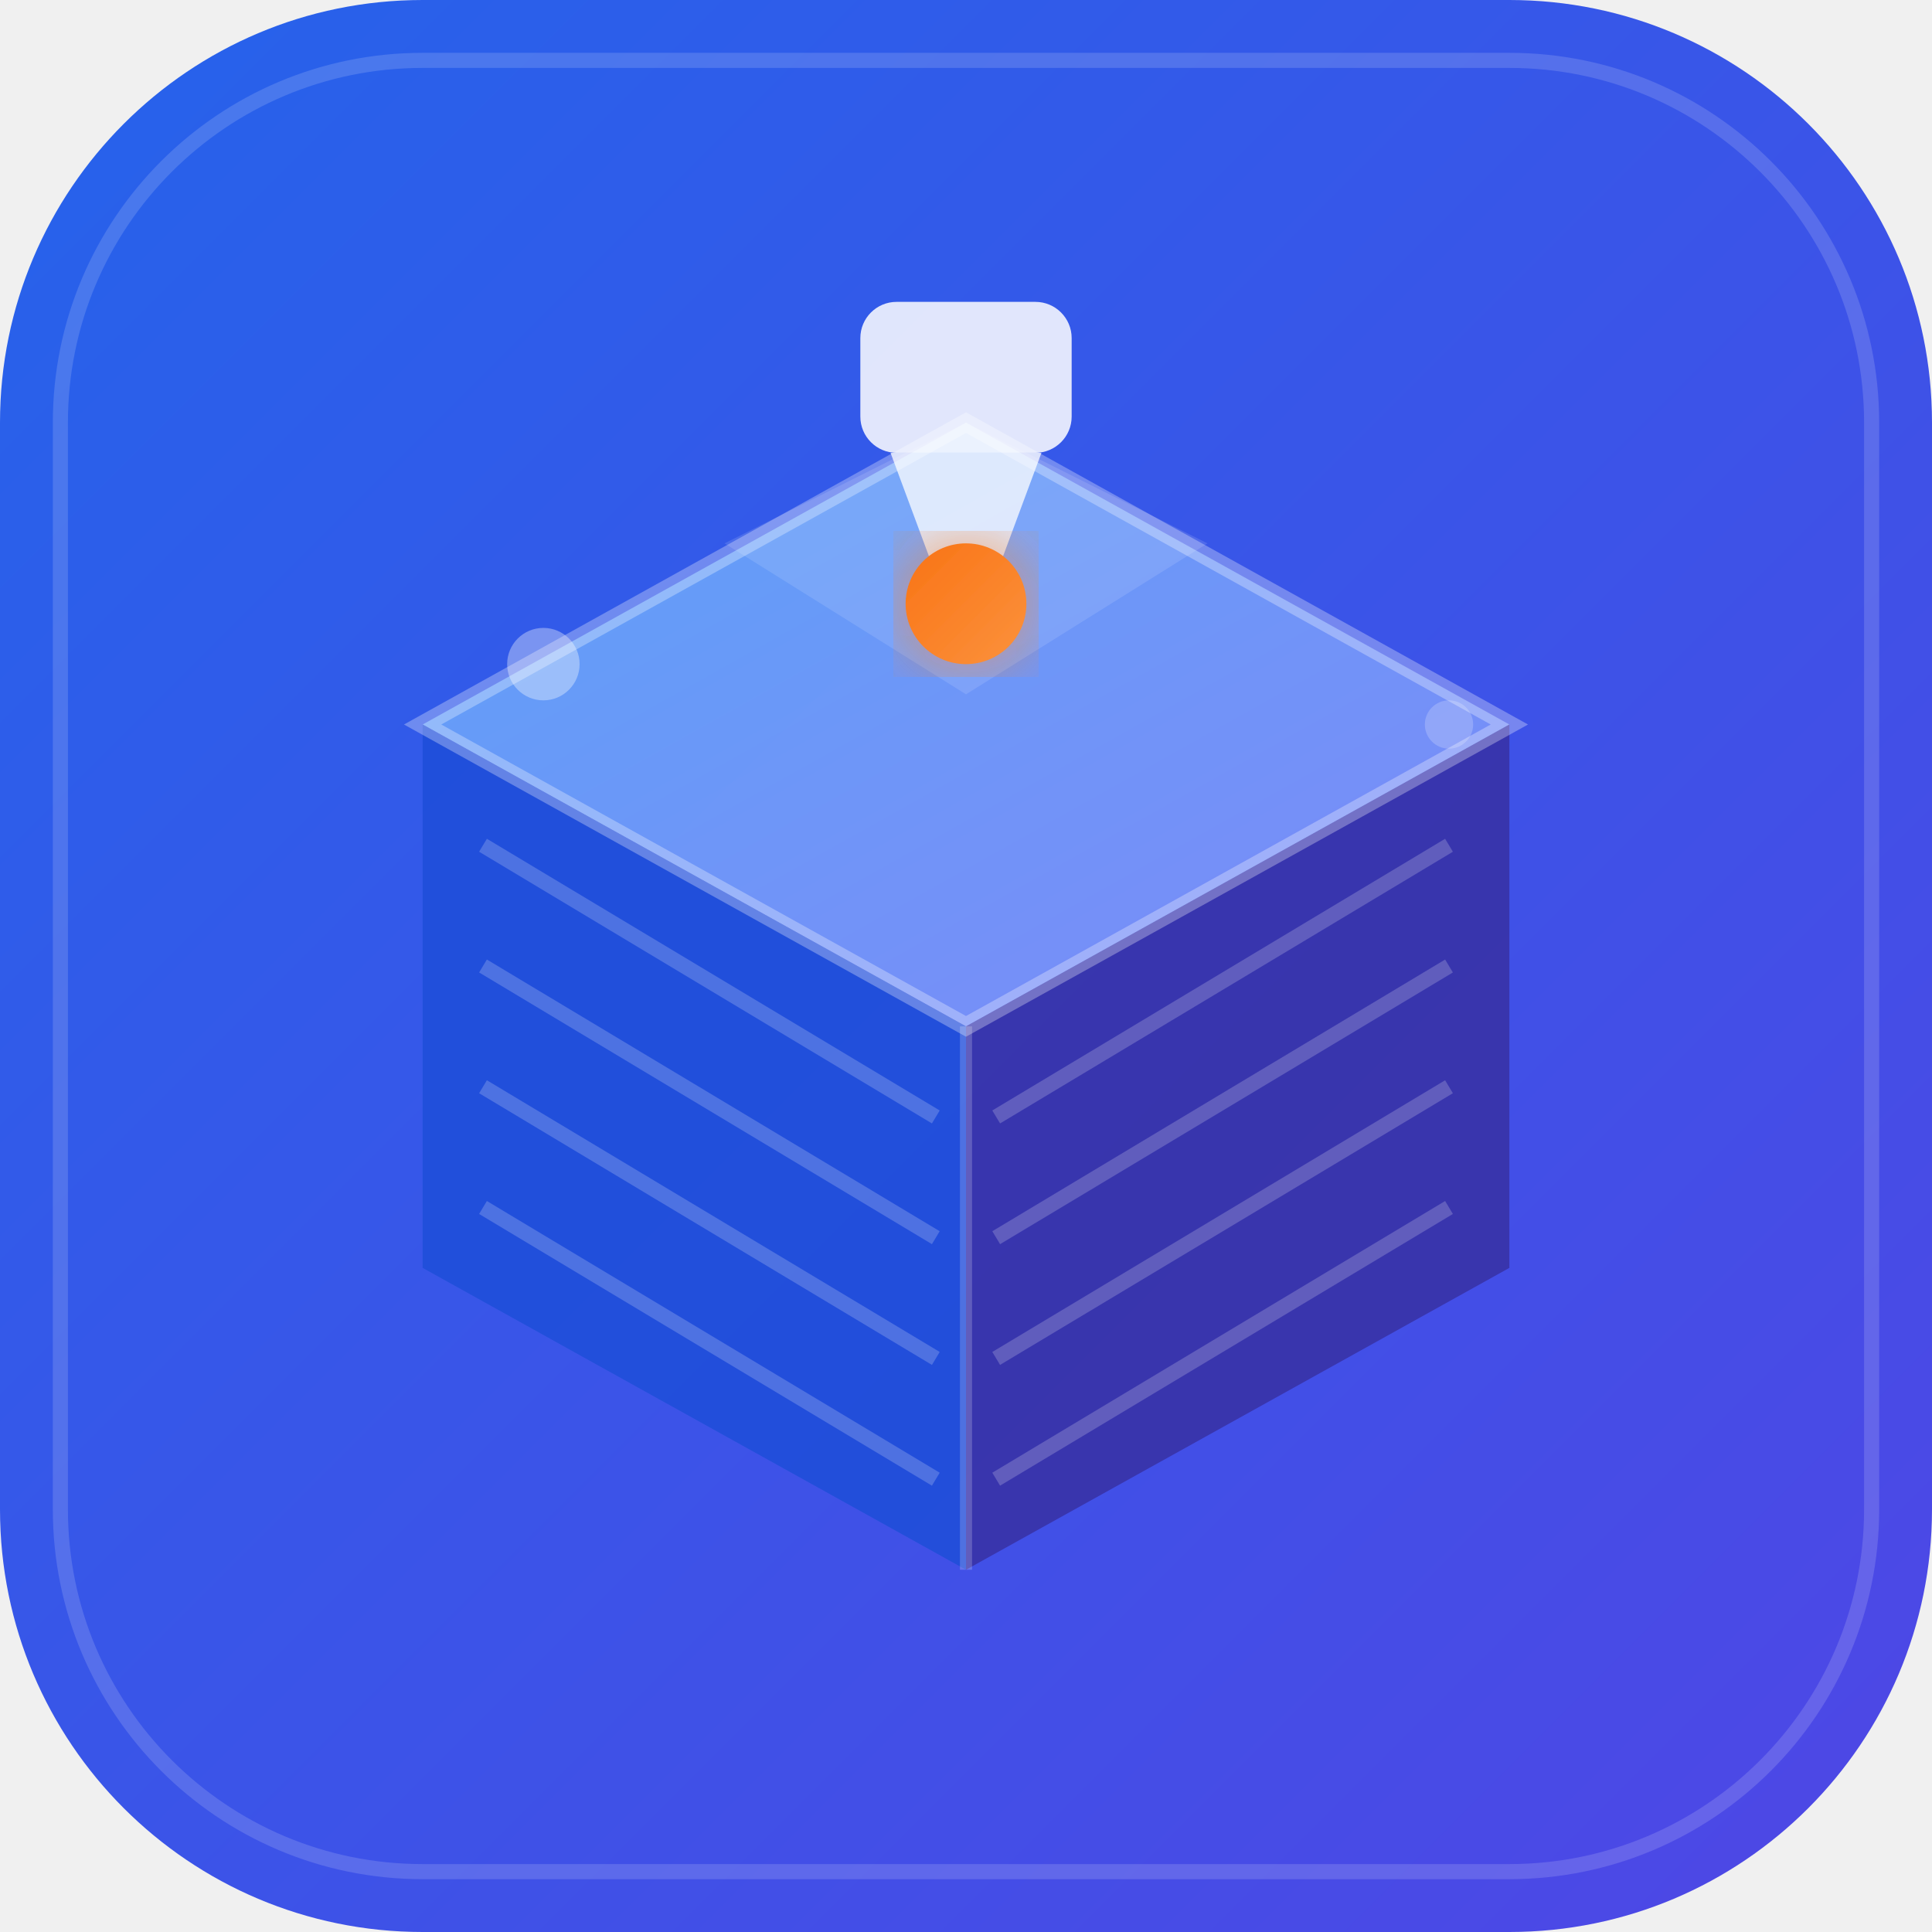
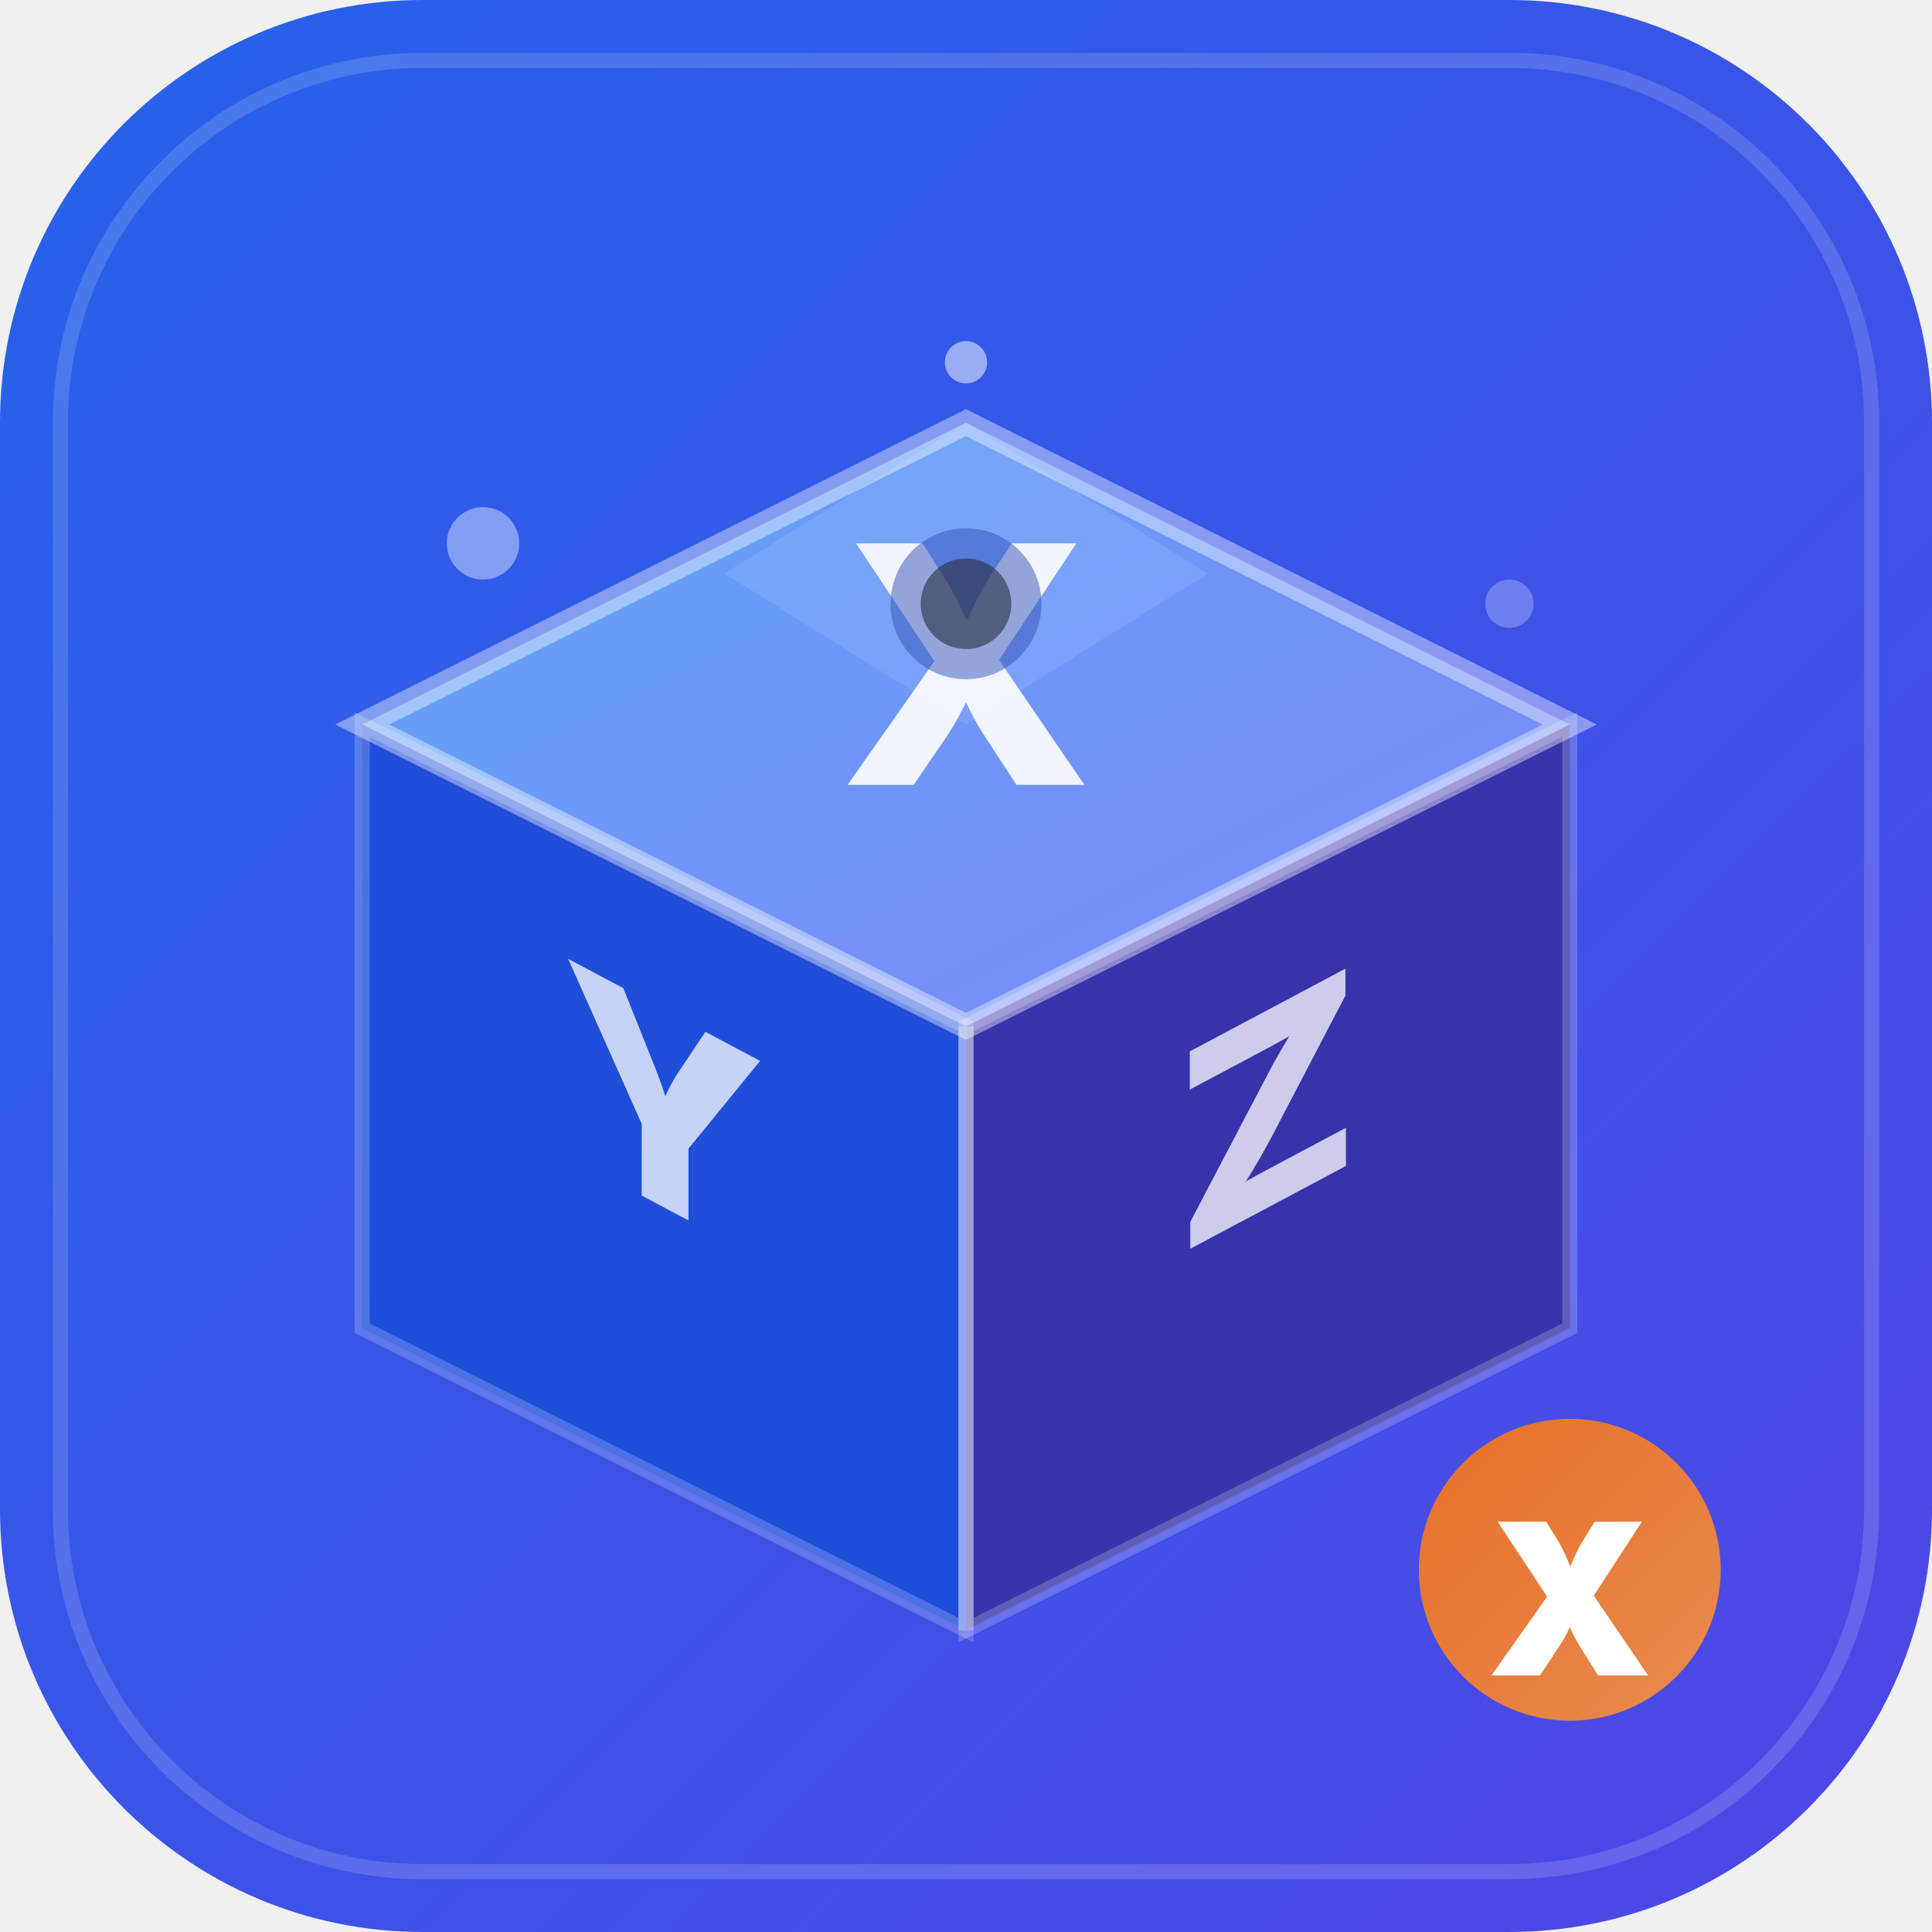
<svg xmlns="http://www.w3.org/2000/svg" viewBox="0 0 64 64" fill="none">
  <defs>
    <linearGradient id="bg" x1="0%" y1="0%" x2="100%" y2="100%">
      <stop offset="0%" stop-color="#2563EB" />
      <stop offset="100%" stop-color="#4F46E5" />
    </linearGradient>
    <linearGradient id="top" x1="0%" y1="0%" x2="100%" y2="100%">
      <stop offset="0%" stop-color="#60A5FA" />
      <stop offset="100%" stop-color="#818CF8" />
    </linearGradient>
    <linearGradient id="orange" x1="0%" y1="0%" x2="100%" y2="100%">
      <stop offset="0%" stop-color="#F97316" />
      <stop offset="100%" stop-color="#FB923C" />
    </linearGradient>
-     <filter id="gl">
-       <feGaussianBlur stdDeviation="1.5" result="b" />
-       <feMerge>
-         <feMergeNode in="b" />
-         <feMergeNode in="SourceGraphic" />
-       </feMerge>
-     </filter>
  </defs>
  <rect width="64" height="64" rx="14" fill="url(#bg)" />
  <rect x="2" y="2" width="60" height="60" rx="12" fill="none" stroke="white" stroke-width="0.5" opacity="0.15" />
-   <g transform="translate(32, 28)">
-     <path d="M0 -14 L18 -4 L0 6 L-18 -4 Z" fill="url(#top)" opacity="0.95" />
-     <path d="M-18 -4 L0 6 L0 24 L-18 14 Z" fill="#1D4ED8" opacity="0.85" />
-     <path d="M18 -4 L0 6 L0 24 L18 14 Z" fill="#3730A3" opacity="0.85" />
-     <path d="M0 -14 L18 -4 L0 6 L-18 -4 Z" fill="none" stroke="white" stroke-width="0.6" opacity="0.3" />
-     <line x1="0" y1="6" x2="0" y2="24" stroke="white" stroke-width="0.4" opacity="0.2" />
-     <g opacity="0.2" stroke="white" stroke-width="0.5">
-       <line x1="-16" y1="0" x2="-1" y2="9" />
-       <line x1="-16" y1="4" x2="-1" y2="13" />
-       <line x1="-16" y1="8" x2="-1" y2="17" />
-       <line x1="-16" y1="12" x2="-1" y2="21" />
-       <line x1="16" y1="0" x2="1" y2="9" />
-       <line x1="16" y1="4" x2="1" y2="13" />
-       <line x1="16" y1="8" x2="1" y2="17" />
-       <line x1="16" y1="12" x2="1" y2="21" />
+   <g transform="translate(32, 30)">
+     <path d="M0 -16 L20 -6 L0 4 L-20 -6 Z" fill="url(#top)" opacity="0.95" />
+     <path d="M-20 -6 L0 4 L0 24 L-20 14 Z" fill="#1D4ED8" opacity="0.9" />
+     <path d="M20 -6 L0 4 L0 24 L20 14 Z" fill="#3730A3" opacity="0.9" />
+     <path d="M0 -16 L20 -6 L0 4 L-20 -6 Z" fill="none" stroke="white" stroke-width="0.8" opacity="0.4" />
+     <path d="M-20 -6 L0 4 L0 24 L-20 14 Z" fill="none" stroke="white" stroke-width="0.5" opacity="0.2" />
+     <path d="M20 -6 L0 4 L0 24 L20 14 Z" fill="none" stroke="white" stroke-width="0.5" opacity="0.2" />
+     <line x1="0" y1="4" x2="0" y2="24" stroke="white" stroke-width="0.5" opacity="0.25" />
+     <text x="0" y="-4" font-family="Inter, Arial, sans-serif" font-size="11" font-weight="800" text-anchor="middle" fill="white" opacity="0.9">X</text>
+     <g transform="translate(-10, 10) skewY(28)">
+       <text x="0" y="0" font-family="Inter, Arial, sans-serif" font-size="9" font-weight="800" text-anchor="middle" fill="white" opacity="0.75">Y</text>
    </g>
-     <path d="M-8 -10 L0 -5 L8 -10 L0 -14 Z" fill="white" opacity="0.12" />
+     <g transform="translate(10, 10) skewY(-28)">
+       <text x="0" y="0" font-family="Inter, Arial, sans-serif" font-size="9" font-weight="800" text-anchor="middle" fill="white" opacity="0.75">Z</text>
+     </g>
+     <circle cx="0" cy="-10" r="2.5" fill="#1E40AF" opacity="0.5" />
+     <circle cx="0" cy="-10" r="1.5" fill="#0F172A" opacity="0.6" />
+     <path d="M-8 -11 L0 -6 L8 -11 L0 -16 Z" fill="white" opacity="0.1" />
  </g>
-   <g transform="translate(32, 10)">
-     <rect x="-3.5" y="0" width="7" height="5" rx="1.2" fill="white" opacity="0.85" />
-     <polygon points="-2.5,5 2.5,5 1.2,8.5 -1.2,8.5" fill="white" opacity="0.75" />
-     <circle cx="0" cy="10" r="2" fill="url(#orange)" filter="url(#gl)" />
-   </g>
-   <circle cx="18" cy="22" r="1.2" fill="white" opacity="0.35" />
-   <circle cx="48" cy="24" r="0.8" fill="white" opacity="0.2" />
+   <circle cx="16" cy="18" r="1.2" fill="white" opacity="0.4" />
+   <circle cx="50" cy="20" r="0.8" fill="white" opacity="0.25" />
+   <circle cx="32" cy="12" r="0.7" fill="white" opacity="0.5" />
+   <circle cx="52" cy="52" r="5" fill="url(#orange)" opacity="0.9" />
+   <text x="52" y="55.5" font-family="Inter, Arial, sans-serif" font-size="7" font-weight="900" text-anchor="middle" fill="white">X</text>
</svg>
